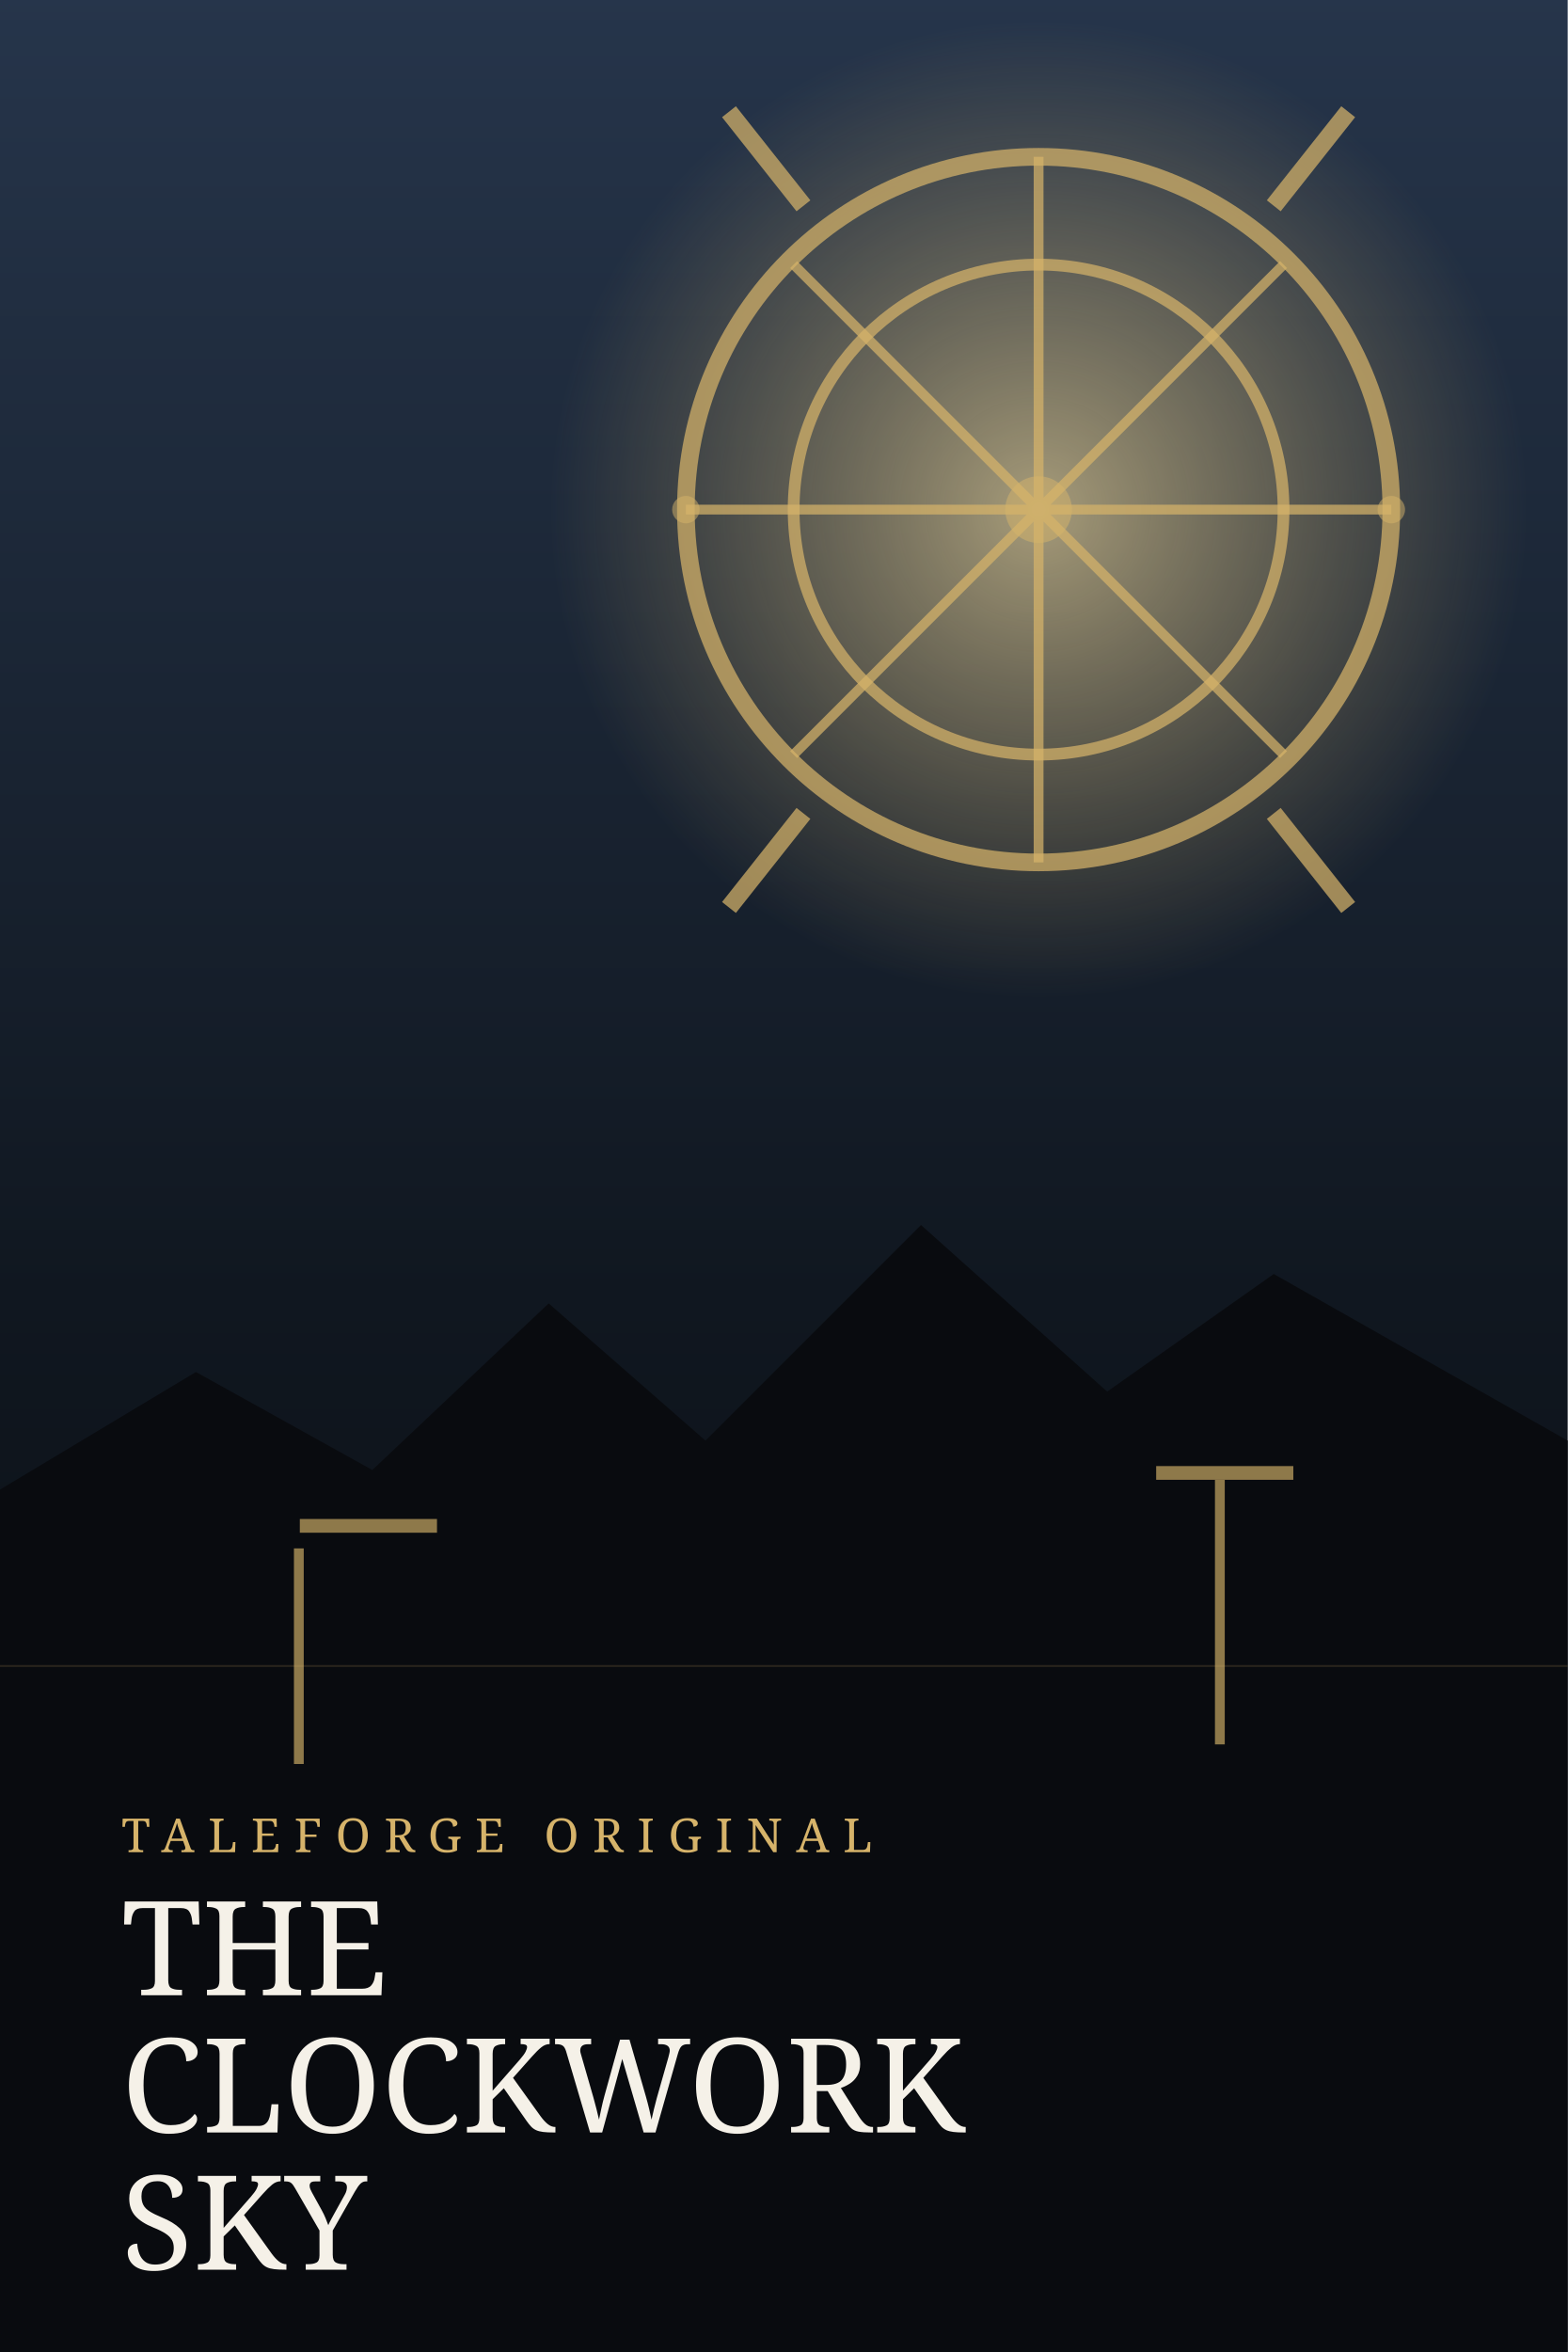
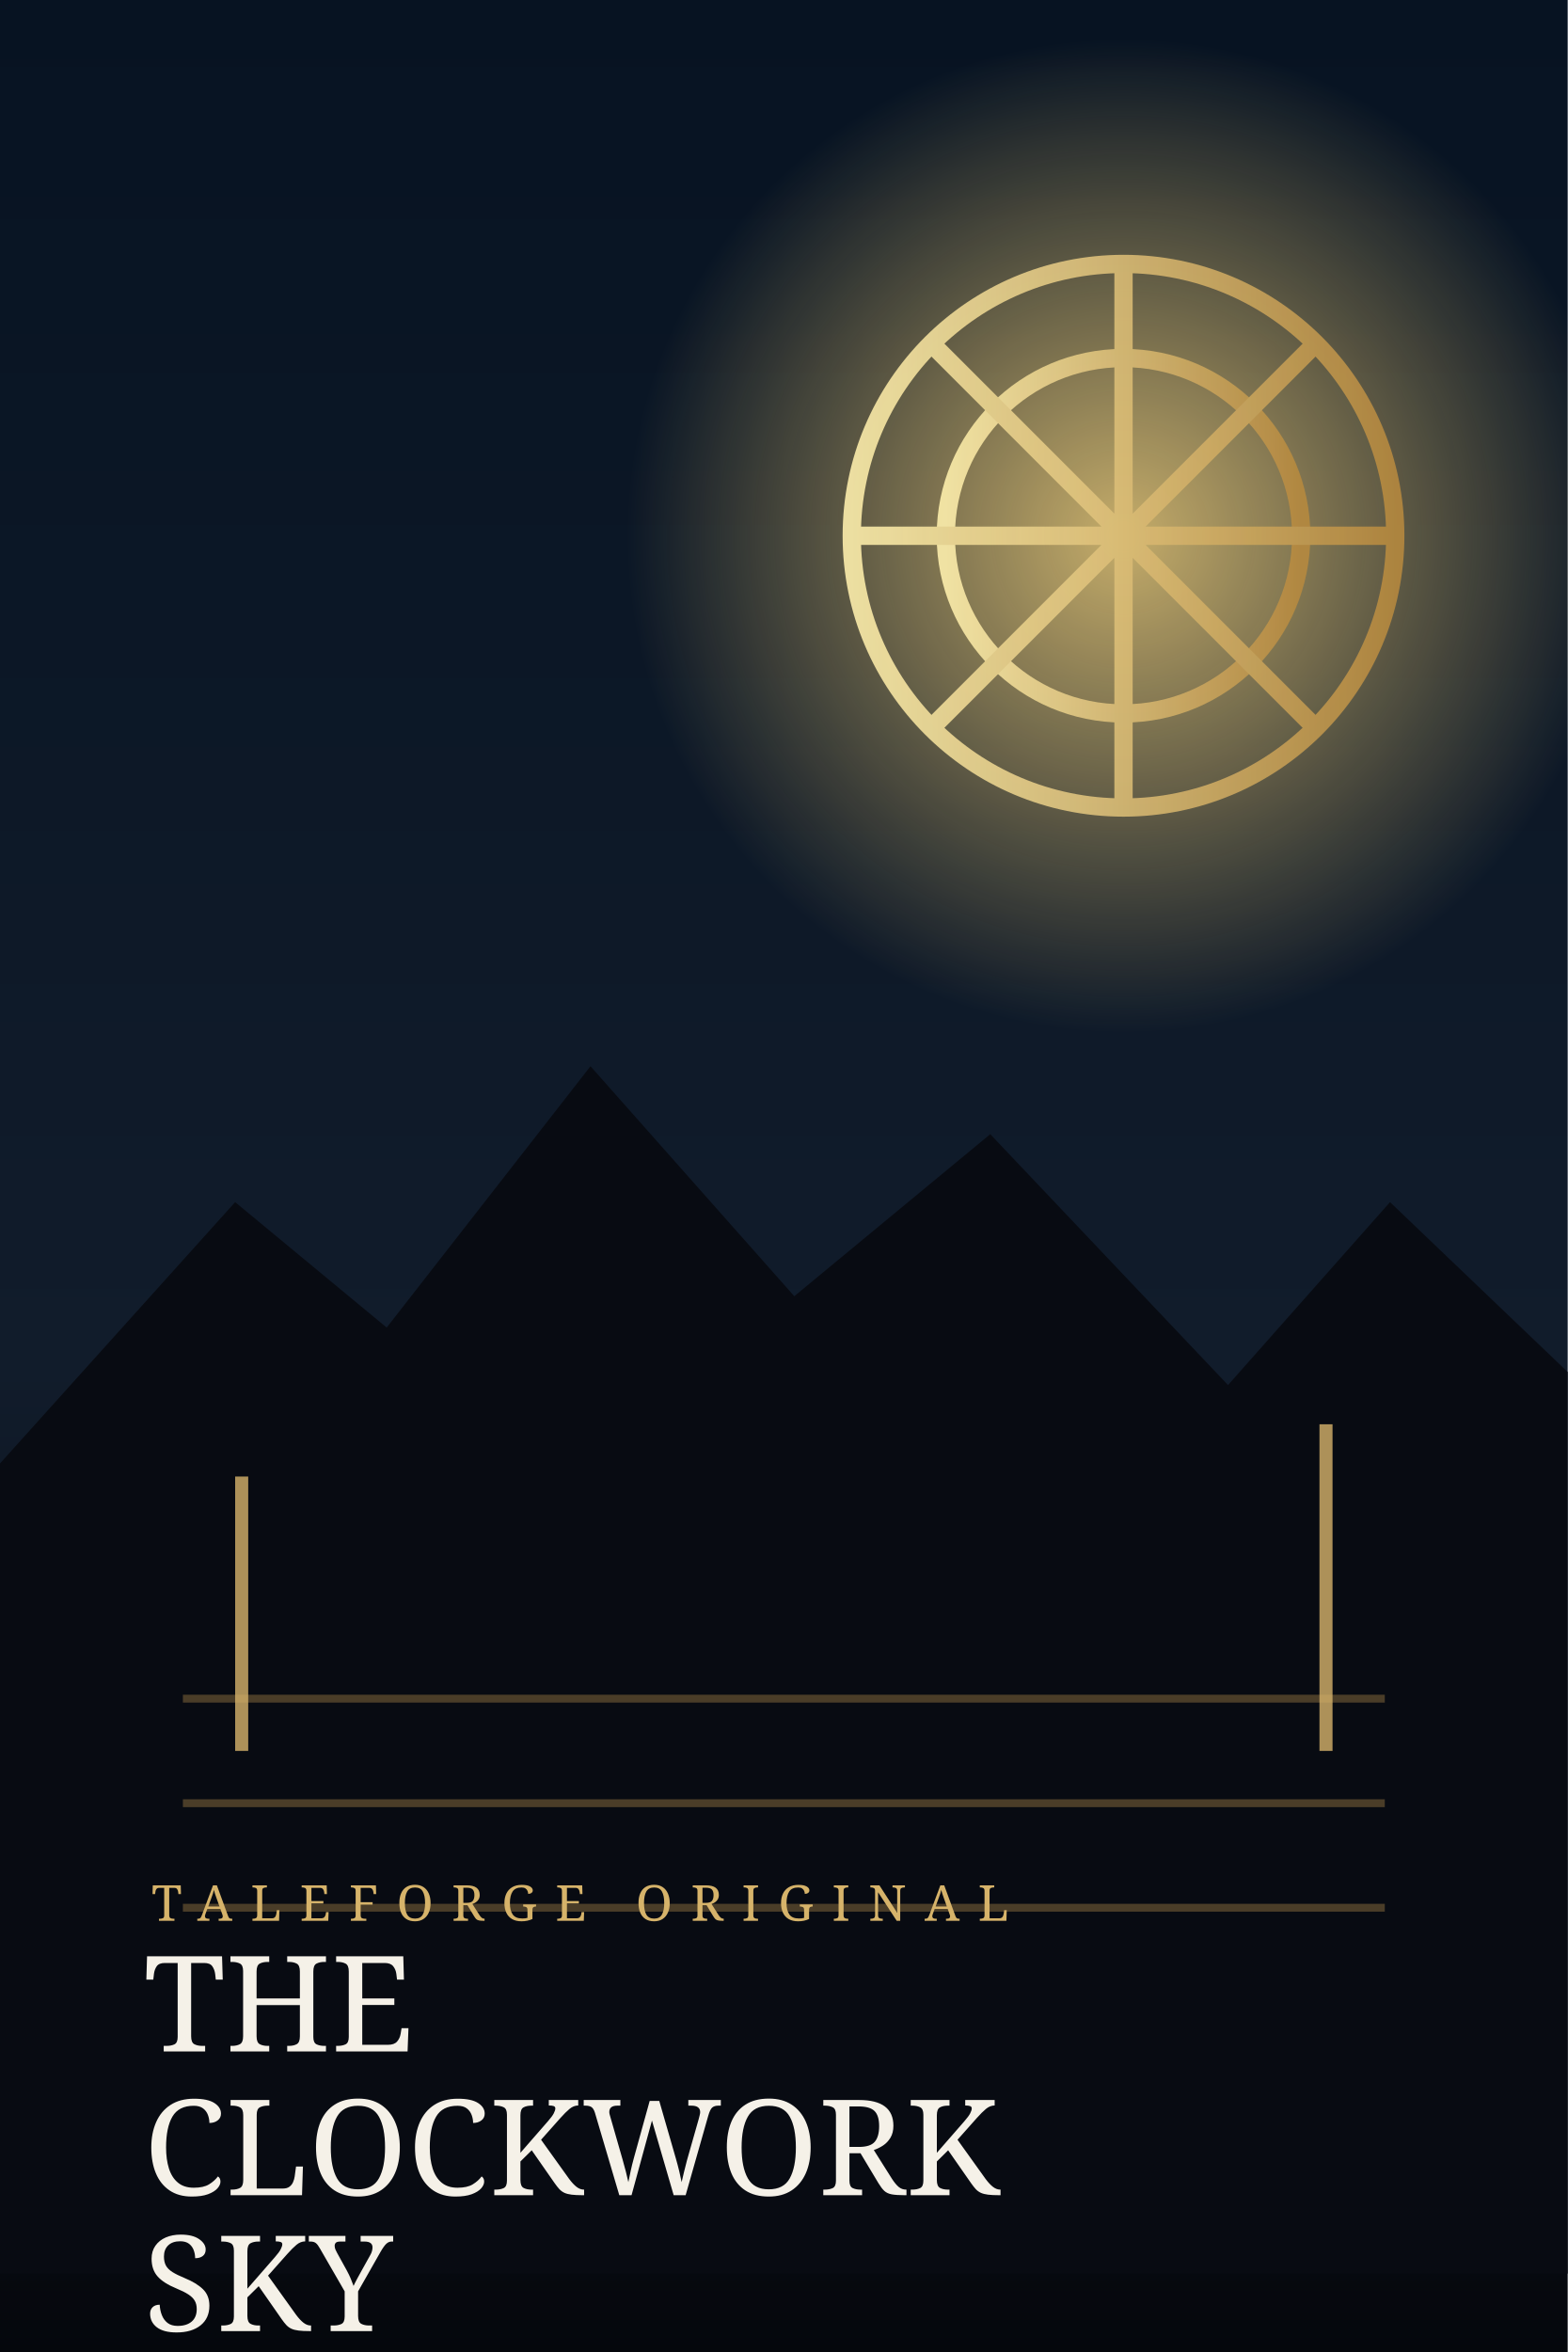
- <svg xmlns="http://www.w3.org/2000/svg" viewBox="0 0 800 1200">
+ <svg xmlns="http://www.w3.org/2000/svg" viewBox="0 0 600 900">
  <defs>
-     <linearGradient id="g" x2="0" y2="1">
-       <stop stop-color="#26354b" />
-       <stop offset=".55" stop-color="#101720" />
-       <stop offset="1" stop-color="#07090c" />
+     <linearGradient id="bg" x2="0" y2="1">
+       <stop stop-color="#071322" />
+       <stop offset=".58" stop-color="#111c2b" />
+       <stop offset="1" stop-color="#05070c" />
    </linearGradient>
    <radialGradient id="sun">
-       <stop stop-color="#f0d99c" stop-opacity=".65" />
-       <stop offset="1" stop-color="#d6b36a" stop-opacity="0" />
+       <stop stop-color="#f4d27b" stop-opacity=".8" />
+       <stop offset="1" stop-color="#f4d27b" stop-opacity="0" />
    </radialGradient>
+     <linearGradient id="gold">
+       <stop stop-color="#fff0ad" />
+       <stop offset="1" stop-color="#b7893e" />
+     </linearGradient>
  </defs>
-   <rect width="800" height="1200" fill="url(#g)" />
-   <circle cx="530" cy="260" r="250" fill="url(#sun)" />
-   <g fill="none" stroke="#d6b36a" stroke-opacity=".72">
-     <circle cx="530" cy="260" r="180" stroke-width="9" />
-     <circle cx="530" cy="260" r="125" stroke-width="6" />
-     <path d="M350 260h360M530 80v360M405 135l250 250M405 385l250-250" stroke-width="5" />
-     <path d="M410 105l-38-48M650 105l38-48M410 415l-38 48M650 415l38 48" stroke-width="9" />
+   <rect width="600" height="900" fill="url(#bg)" />
+   <circle cx="430" cy="205" r="190" fill="url(#sun)" />
+   <g fill="none" stroke="url(#gold)" stroke-width="7" opacity=".88">
+     <circle cx="430" cy="205" r="104" />
+     <circle cx="430" cy="205" r="68" />
+     <path d="M430 101v208M326 205h208M356 131l148 148M504 131L356 279" />
  </g>
-   <g fill="#d6b36a" opacity=".5">
-     <circle cx="530" cy="260" r="17" />
-     <circle cx="350" cy="260" r="7" />
-     <circle cx="710" cy="260" r="7" />
+   <g fill="#080b12">
+     <path d="M0 560l90-100 58 48 78-100 78 88 75-62 91 96 62-70 68 65v345H0z" />
  </g>
-   <path d="M0 760L100 700 190 750 280 665 360 735 470 625 565 710 650 650 800 735V1200H0Z" fill="#090b0f" />
-   <path d="M0 850h800" stroke="#d6b36a" stroke-opacity=".15" />
-   <g fill="#d6b36a" opacity=".65">
-     <rect x="150" y="790" width="5" height="110" />
-     <rect x="153" y="775" width="70" height="7" />
-     <rect x="620" y="755" width="5" height="135" />
-     <rect x="590" y="748" width="70" height="7" />
+   <g fill="none" stroke="#c79c51" stroke-width="3" opacity=".35">
+     <path d="M70 650h460M70 690h460M70 730h460" />
  </g>
-   <text x="62" y="945" fill="#d6b36a" font-family="Georgia" font-size="24" letter-spacing="7">TALEFORGE ORIGINAL</text>
-   <text x="62" y="1018" fill="#f5f1e8" font-family="Georgia" font-size="67">THE</text>
-   <text x="62" y="1088" fill="#f5f1e8" font-family="Georgia" font-size="67">CLOCKWORK</text>
-   <text x="62" y="1158" fill="#f5f1e8" font-family="Georgia" font-size="67">SKY</text>
+   <g fill="#d6b36a" opacity=".8">
+     <rect x="90" y="565" width="5" height="105" />
+     <rect x="505" y="545" width="5" height="125" />
+   </g>
+   <text x="58" y="735" fill="#d6b36a" font-family="Georgia,serif" font-size="19" letter-spacing="7">TALEFORGE ORIGINAL</text>
+   <text x="55" y="785" fill="#f5f1e8" font-family="Georgia,serif" font-size="51">THE</text>
+   <text x="55" y="840" fill="#f5f1e8" font-family="Georgia,serif" font-size="51">CLOCKWORK</text>
+   <text x="55" y="892" fill="#f5f1e8" font-family="Georgia,serif" font-size="51">SKY</text>
</svg>
